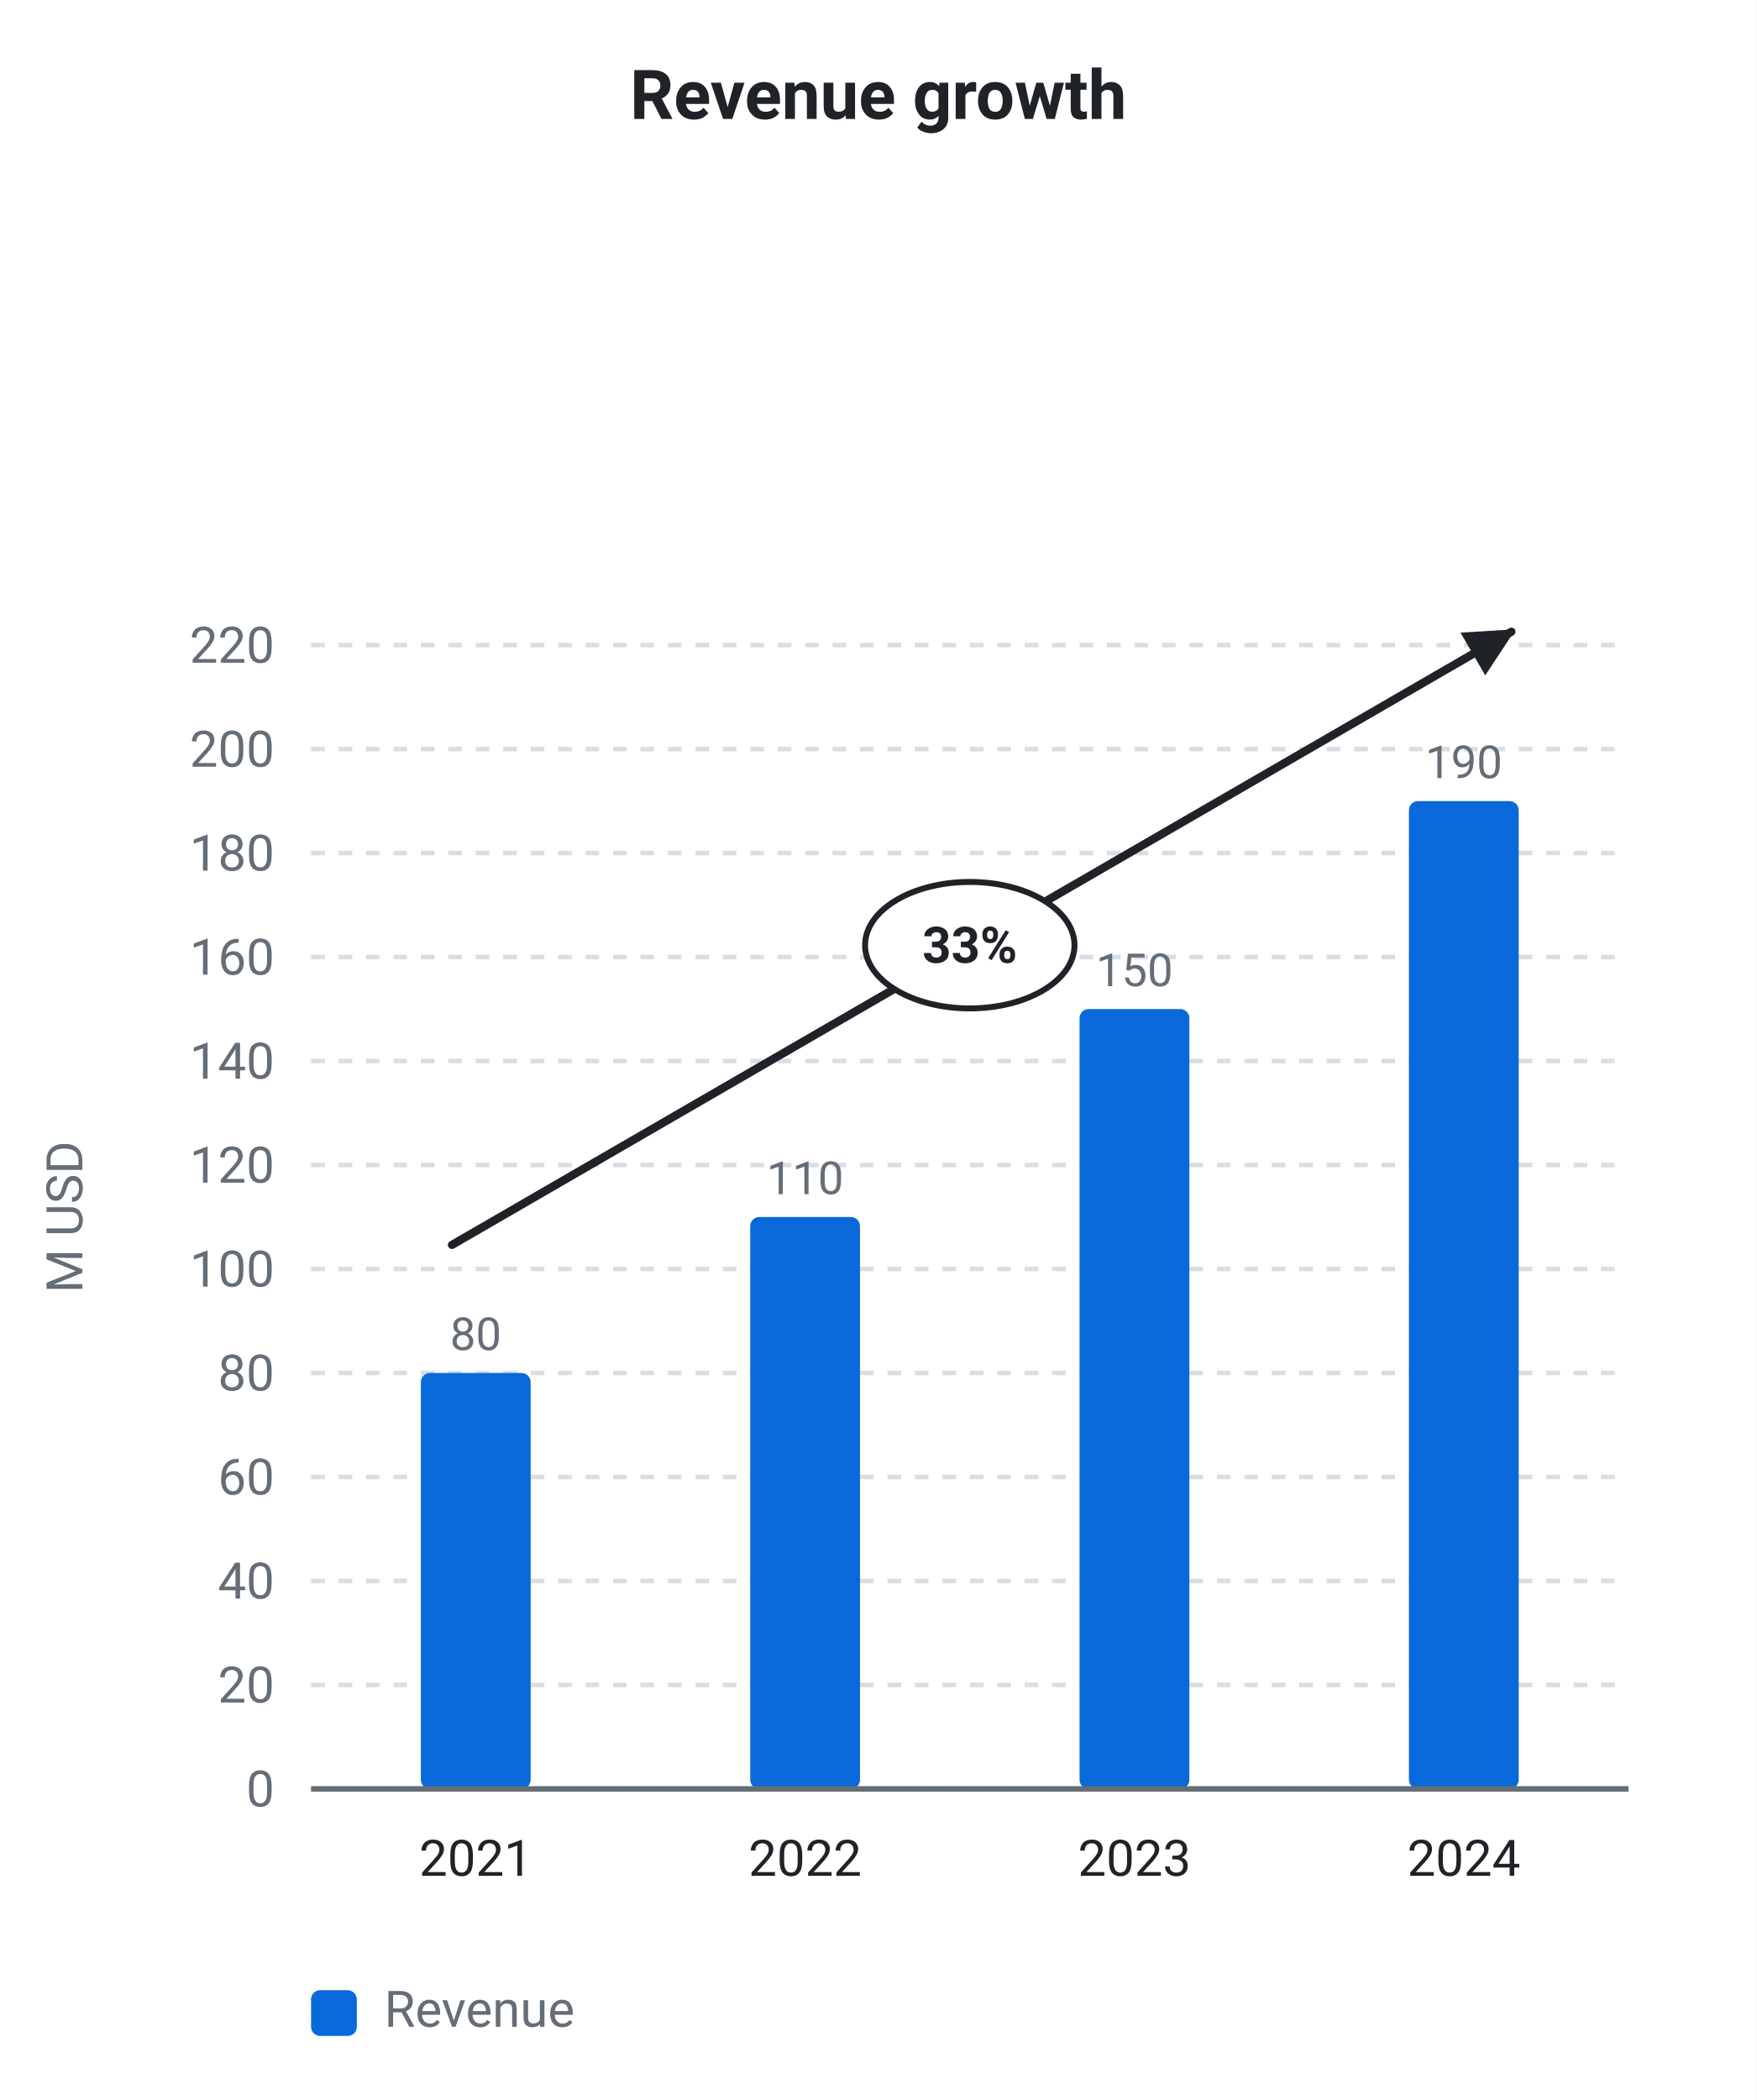
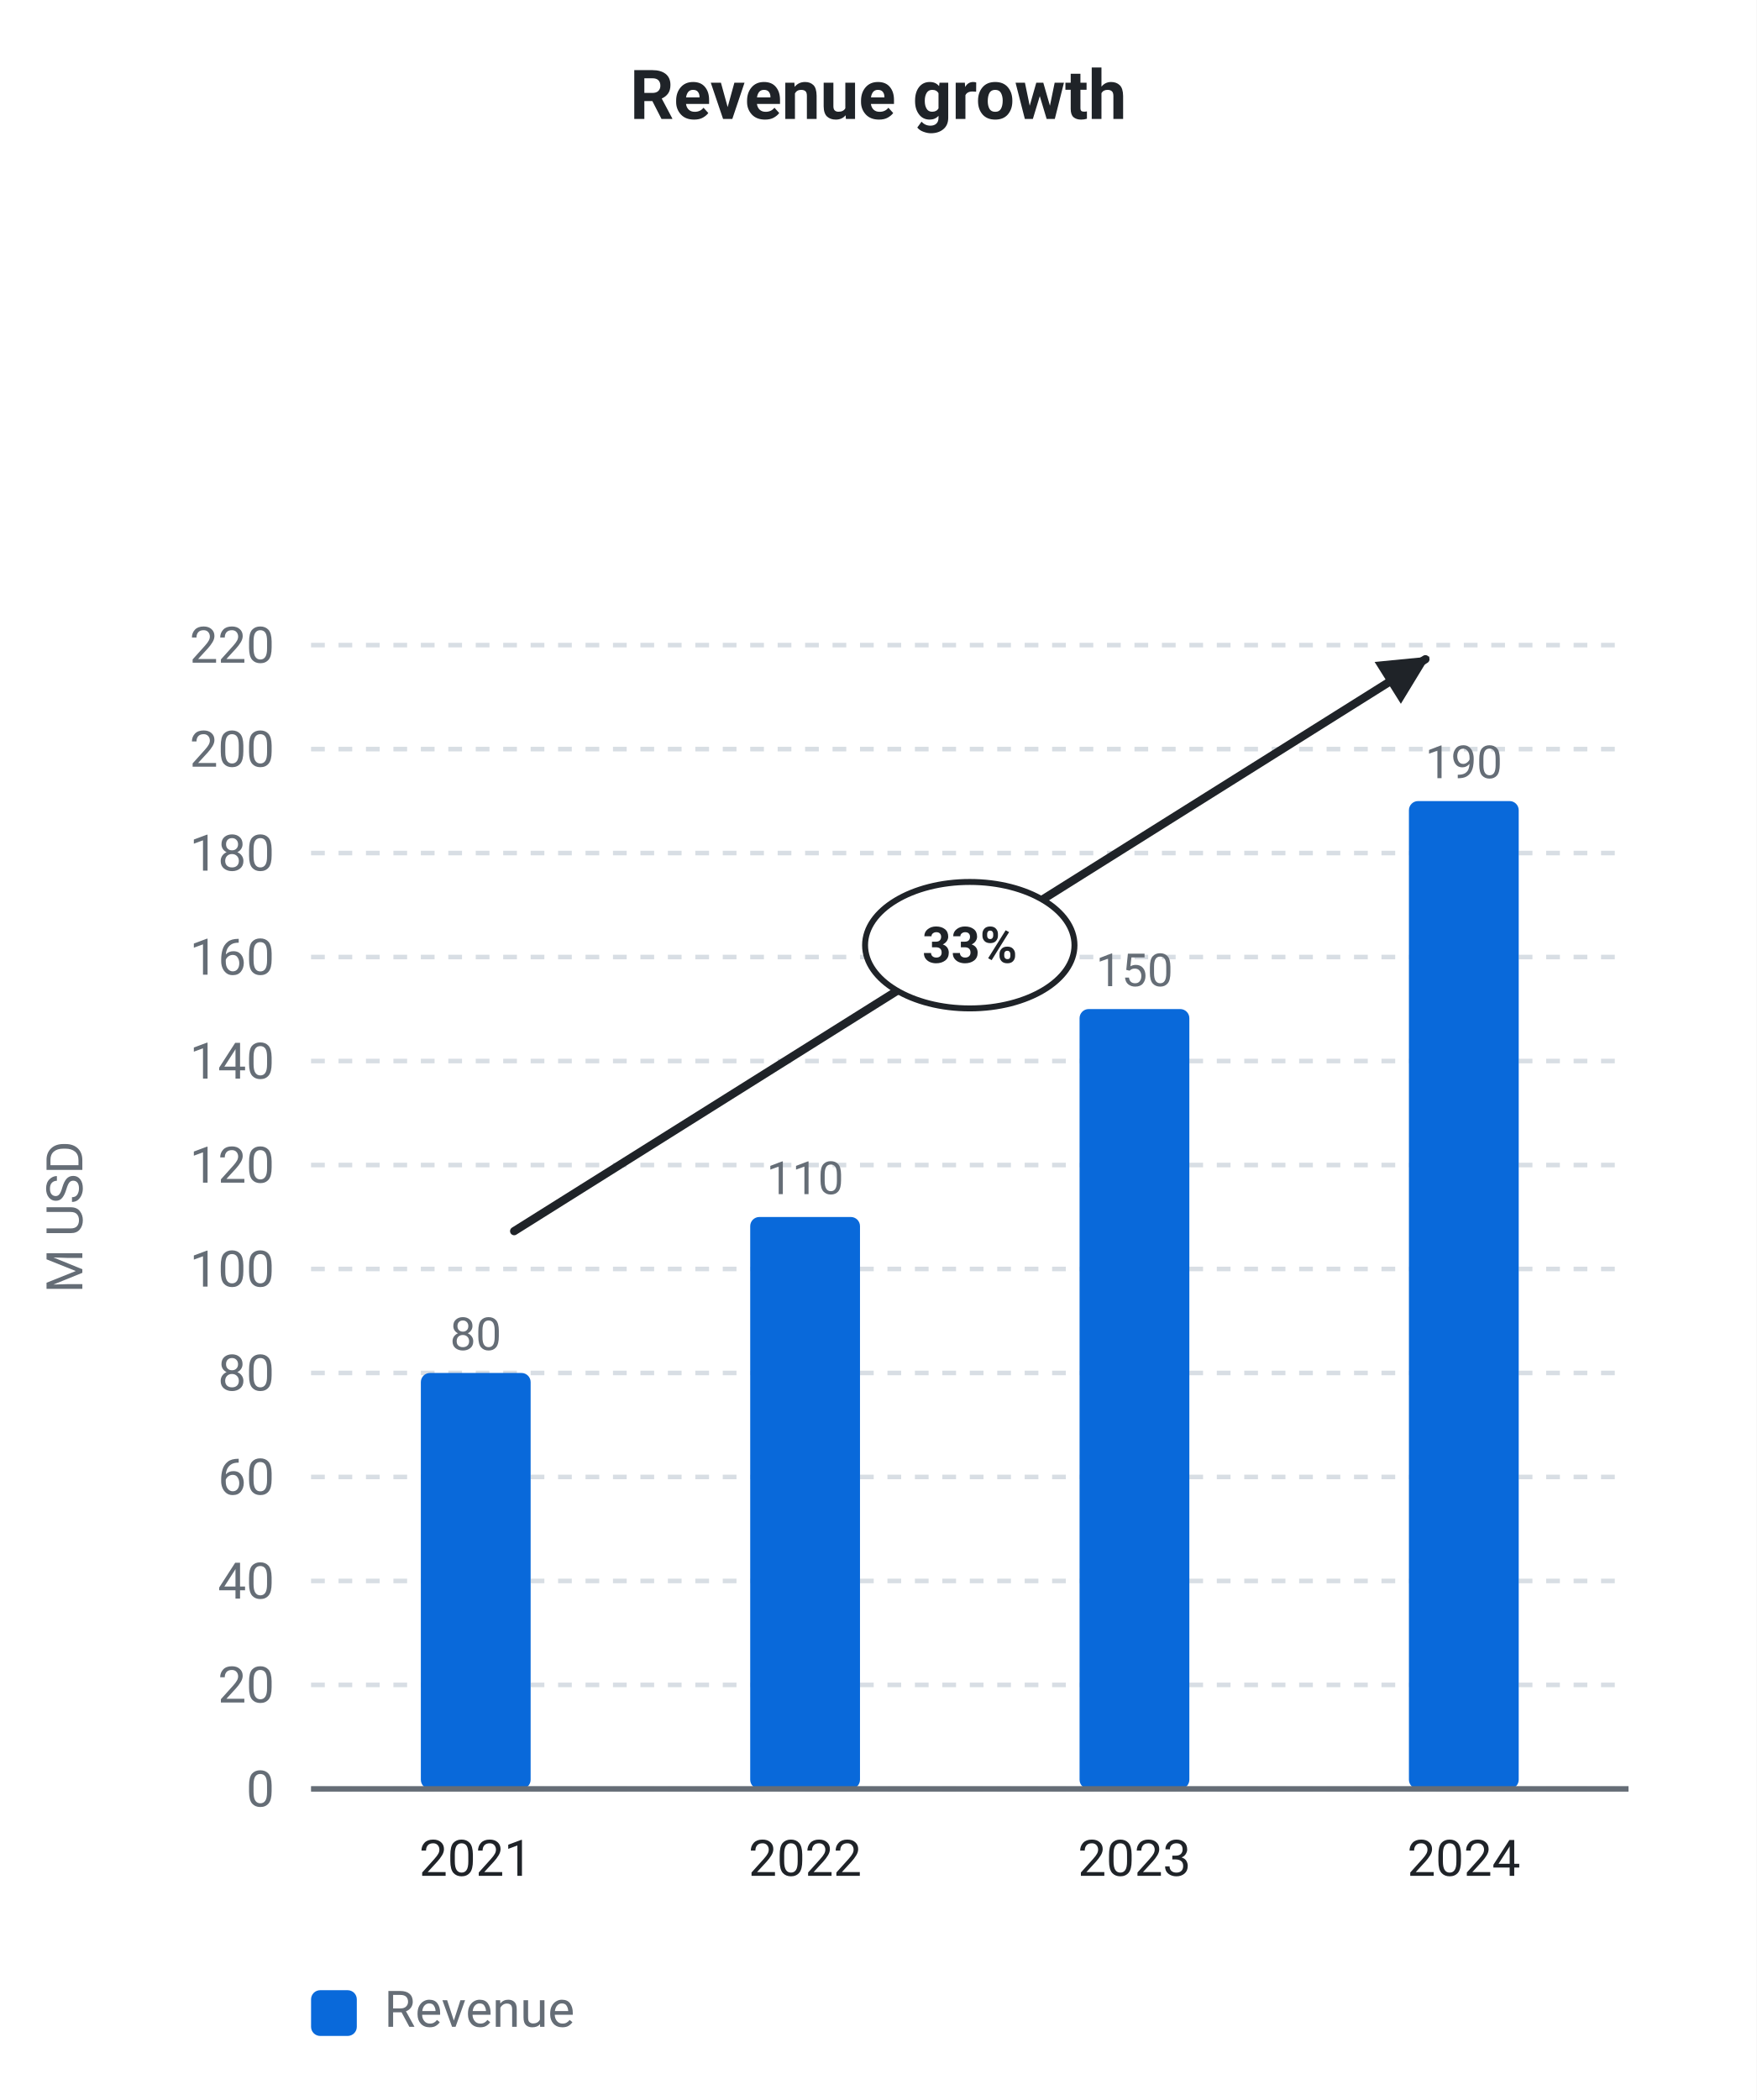
<svg xmlns="http://www.w3.org/2000/svg" viewBox="0 0 384 459" width="384" height="459" role="img" font-family="system-ui, -apple-system, &quot;Segoe UI&quot;, Roboto, sans-serif">
  <rect data-bg="canvas" x="0" y="0" width="384" height="459" fill="#ffffff" />
  <text x="192" y="26" fill="#1f2328" font-size="15" text-anchor="middle" font-weight="600">Revenue growth</text>
  <line x1="68" y1="391" x2="356" y2="391" stroke="#d8dee4" stroke-width="1" stroke-dasharray="3 3" />
  <text x="60" y="394.85" fill="#656d76" font-size="11" text-anchor="end">0</text>
  <line x1="68" y1="368.27" x2="356" y2="368.27" stroke="#d8dee4" stroke-width="1" stroke-dasharray="3 3" />
  <text x="60" y="372.12" fill="#656d76" font-size="11" text-anchor="end">20</text>
  <line x1="68" y1="345.55" x2="356" y2="345.55" stroke="#d8dee4" stroke-width="1" stroke-dasharray="3 3" />
  <text x="60" y="349.4" fill="#656d76" font-size="11" text-anchor="end">40</text>
  <line x1="68" y1="322.82" x2="356" y2="322.82" stroke="#d8dee4" stroke-width="1" stroke-dasharray="3 3" />
  <text x="60" y="326.67" fill="#656d76" font-size="11" text-anchor="end">60</text>
  <line x1="68" y1="300.09" x2="356" y2="300.09" stroke="#d8dee4" stroke-width="1" stroke-dasharray="3 3" />
  <text x="60" y="303.94" fill="#656d76" font-size="11" text-anchor="end">80</text>
  <line x1="68" y1="277.36" x2="356" y2="277.36" stroke="#d8dee4" stroke-width="1" stroke-dasharray="3 3" />
  <text x="60" y="281.21" fill="#656d76" font-size="11" text-anchor="end">100</text>
  <line x1="68" y1="254.64" x2="356" y2="254.64" stroke="#d8dee4" stroke-width="1" stroke-dasharray="3 3" />
  <text x="60" y="258.49" fill="#656d76" font-size="11" text-anchor="end">120</text>
  <line x1="68" y1="231.91" x2="356" y2="231.91" stroke="#d8dee4" stroke-width="1" stroke-dasharray="3 3" />
  <text x="60" y="235.76" fill="#656d76" font-size="11" text-anchor="end">140</text>
  <line x1="68" y1="209.18" x2="356" y2="209.18" stroke="#d8dee4" stroke-width="1" stroke-dasharray="3 3" />
  <text x="60" y="213.03" fill="#656d76" font-size="11" text-anchor="end">160</text>
  <line x1="68" y1="186.45" x2="356" y2="186.45" stroke="#d8dee4" stroke-width="1" stroke-dasharray="3 3" />
  <text x="60" y="190.3" fill="#656d76" font-size="11" text-anchor="end">180</text>
  <line x1="68" y1="163.73" x2="356" y2="163.73" stroke="#d8dee4" stroke-width="1" stroke-dasharray="3 3" />
  <text x="60" y="167.58" fill="#656d76" font-size="11" text-anchor="end">200</text>
  <line x1="68" y1="141" x2="356" y2="141" stroke="#d8dee4" stroke-width="1" stroke-dasharray="3 3" />
  <text x="60" y="144.85" fill="#656d76" font-size="11" text-anchor="end">220</text>
  <text x="18" y="266" fill="#656d76" font-size="11" text-anchor="middle" transform="rotate(-90 18 266)">M USD</text>
  <rect x="92" y="300.09" width="24" height="90.91" fill="#0969da" rx="2" data-bar="0-0" />
  <text x="104" y="295.09" fill="#656d76" font-size="10" text-anchor="middle">80</text>
  <text x="104" y="410" fill="#1f2328" font-size="11" text-anchor="middle">2021</text>
  <rect x="164" y="266" width="24" height="125" fill="#0969da" rx="2" data-bar="1-0" />
  <text x="176" y="261" fill="#656d76" font-size="10" text-anchor="middle">110</text>
  <text x="176" y="410" fill="#1f2328" font-size="11" text-anchor="middle">2022</text>
  <rect x="236" y="220.55" width="24" height="170.45" fill="#0969da" rx="2" data-bar="2-0" />
  <text x="248" y="215.55" fill="#656d76" font-size="10" text-anchor="middle">150</text>
  <text x="248" y="410" fill="#1f2328" font-size="11" text-anchor="middle">2023</text>
  <rect x="308" y="175.09" width="24" height="215.91" fill="#0969da" rx="2" data-bar="3-0" />
  <text x="320" y="170.09" fill="#656d76" font-size="10" text-anchor="middle">190</text>
  <text x="320" y="410" fill="#1f2328" font-size="11" text-anchor="middle">2024</text>
  <line x1="68" y1="391" x2="356" y2="391" stroke="#656d76" stroke-width="1.2" />
  <defs>
    <marker id="ext-series-cagr-arrow" viewBox="0 0 10 10" refX="9" refY="5" markerWidth="6" markerHeight="6" orient="auto-start-reverse">
      <path d="M 0 0 L 10 5 L 0 10 z" fill="#1f2328" />
    </marker>
  </defs>
-   <line x1="98.81" y1="272.1" x2="330.39" y2="138.08" stroke="#1f2328" stroke-width="1.8" stroke-linecap="round" marker-end="url(#ext-series-cagr-arrow)" data-cagr="0:1-4" />
+   <line x1="112.4" y1="269.09" x2="311.6" y2="144.09" stroke="#1f2328" stroke-width="1.8" stroke-linecap="round" marker-end="url(#ext-series-cagr-arrow)" data-cagr="0:1-4" />
  <ellipse data-cagr-oval="0" cx="212" cy="206.59" rx="22.89" ry="13.82" fill="#ffffff" stroke="#1f2328" stroke-width="1.3" />
  <text x="212" y="210.44" fill="#1f2328" font-size="11" text-anchor="middle" font-weight="600" data-cagr-label="33%">33%</text>
  <rect x="68" y="435" width="10" height="10" fill="#0969da" rx="2" />
  <text x="84" y="443" fill="#656d76" font-size="11" text-anchor="start">Revenue</text>
</svg>
